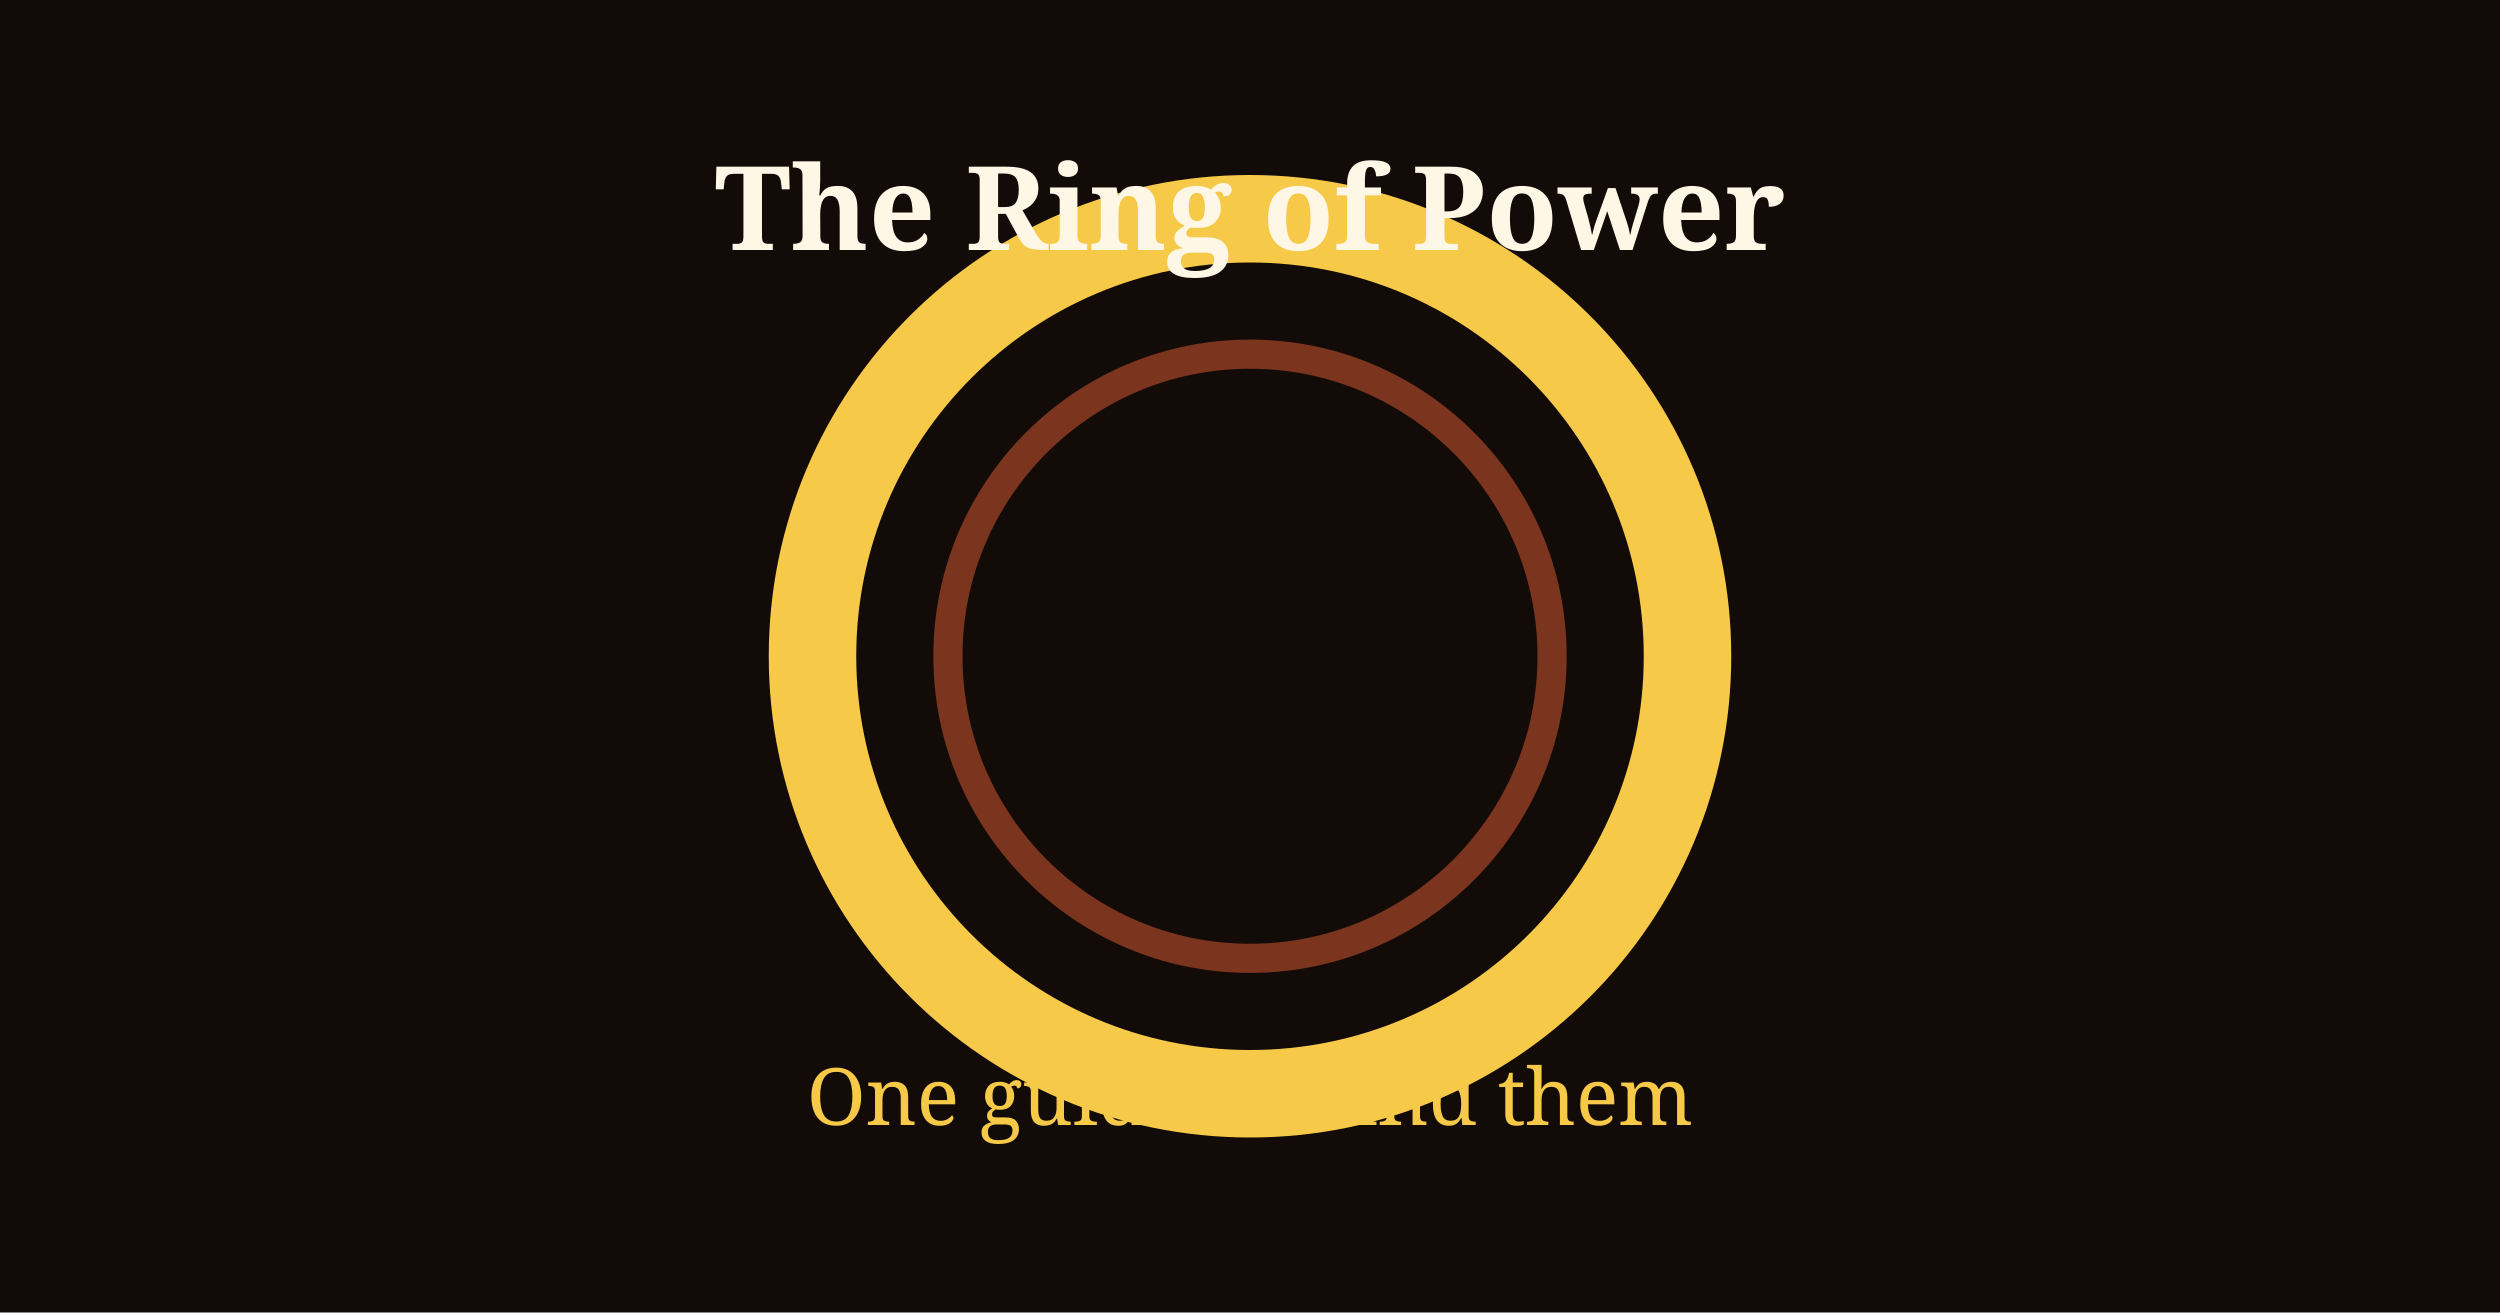
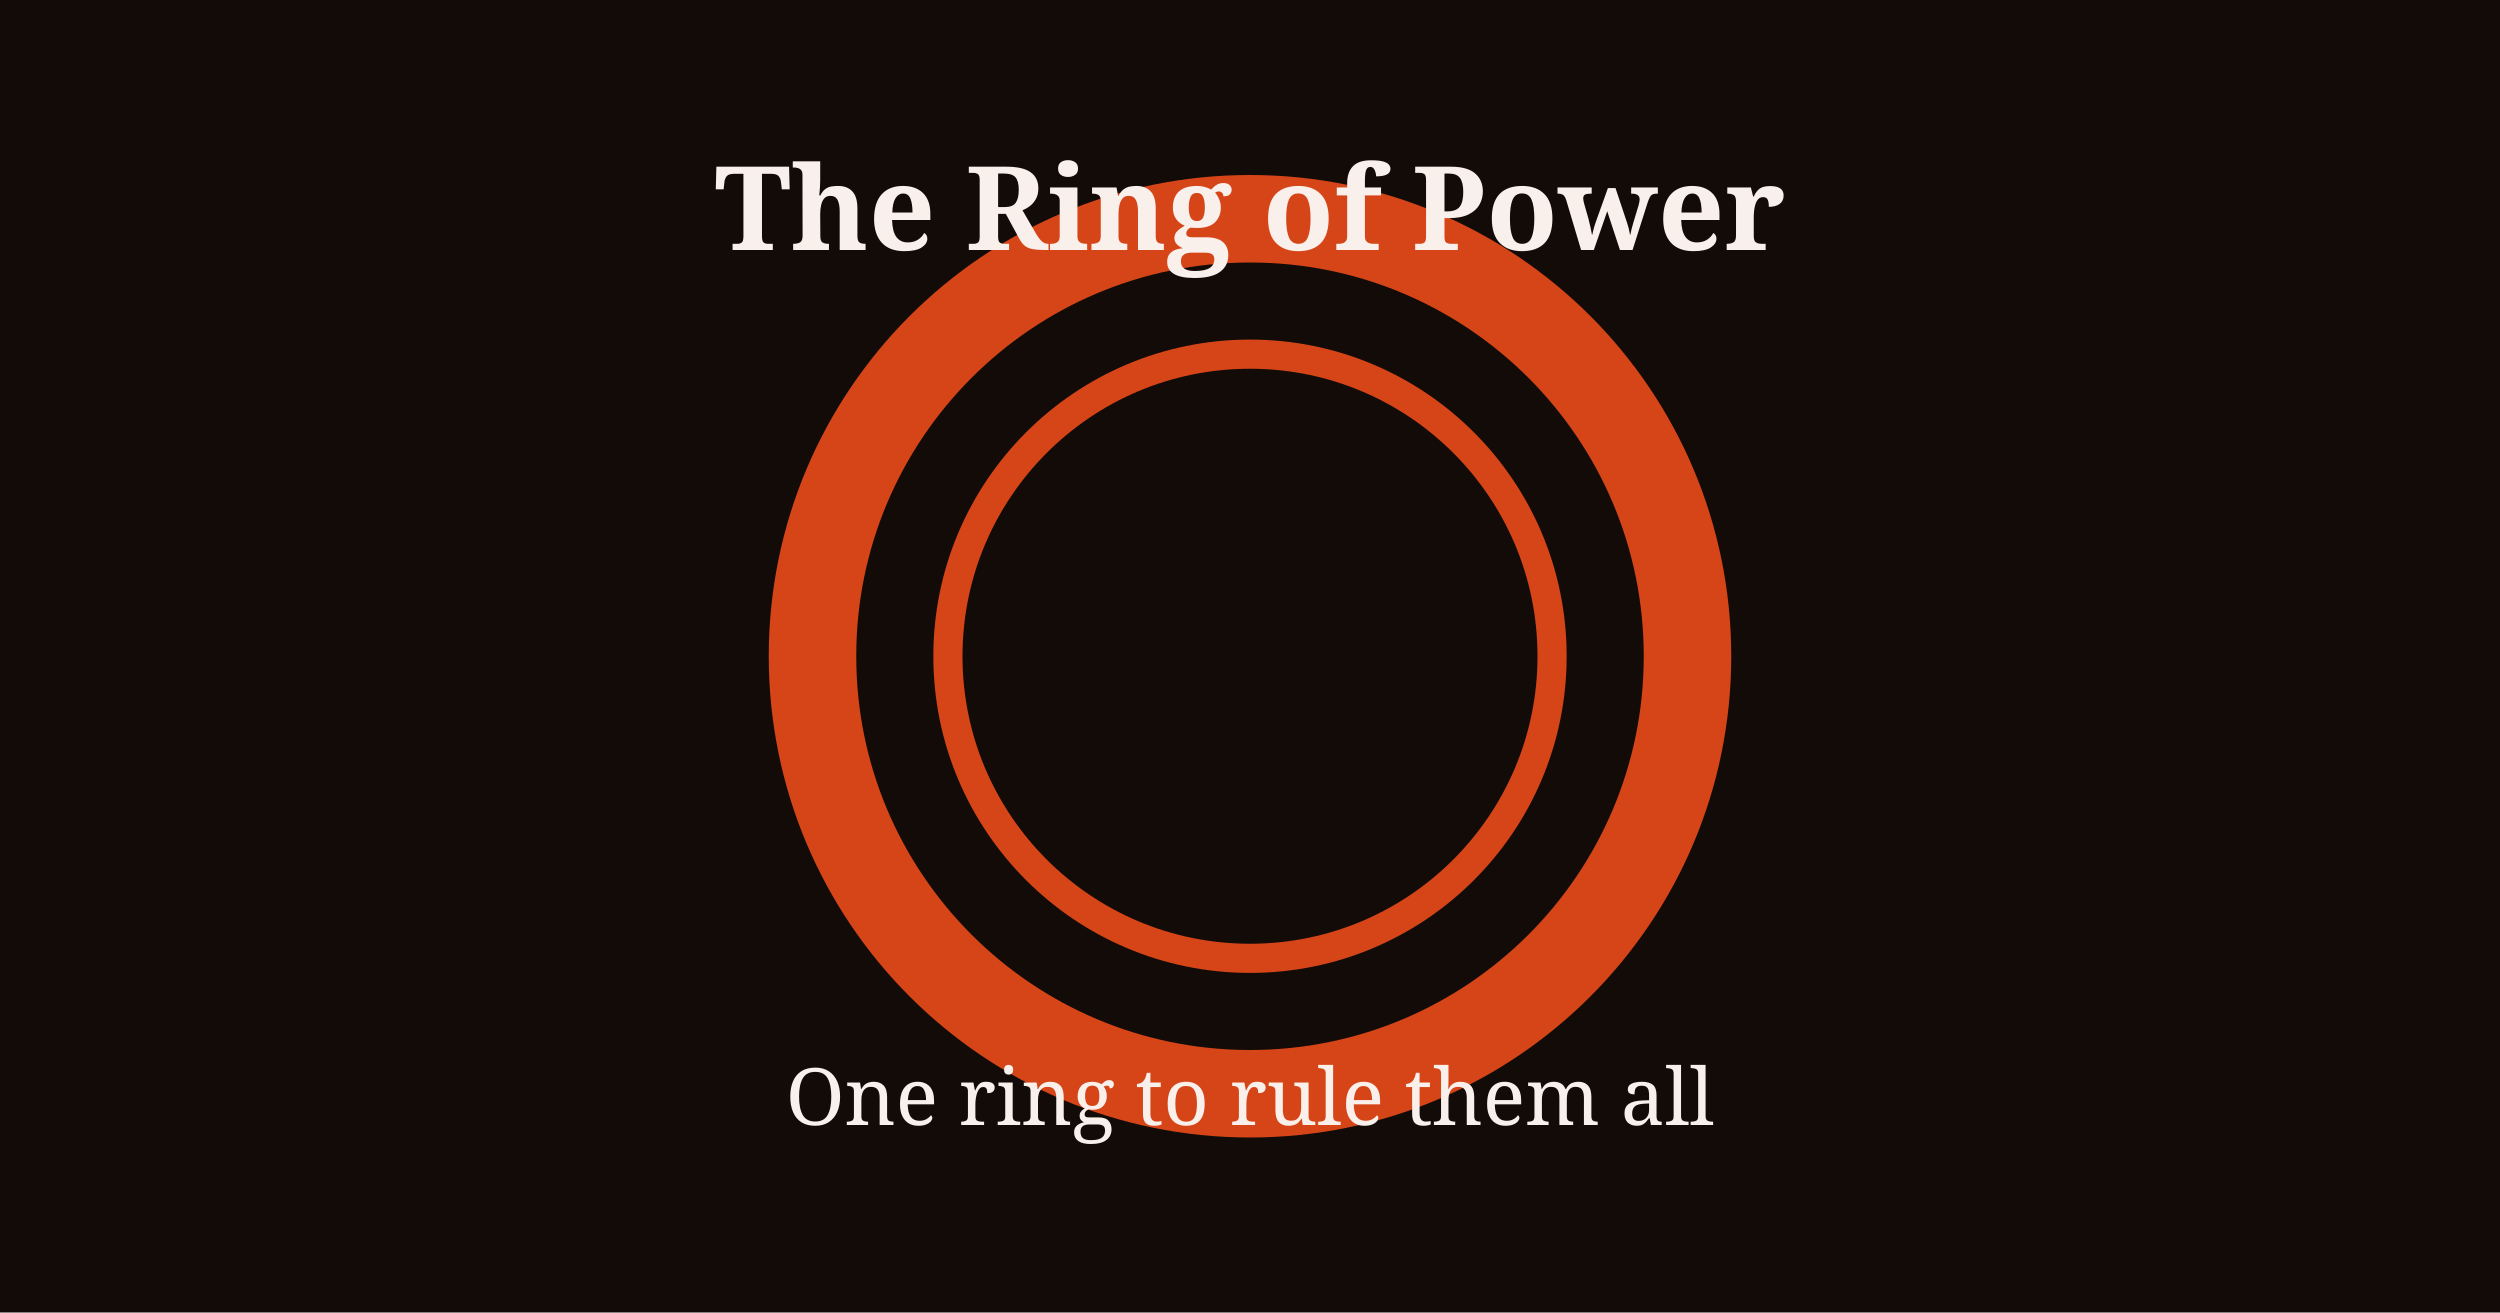
<svg xmlns="http://www.w3.org/2000/svg" viewBox="0 0 1200 630" role="img" aria-label="The Ring of Power social preview">
  <rect width="1200" height="630" fill="#120b08" />
-   <circle cx="600" cy="315" r="210" fill="none" stroke="#f7c948" stroke-width="42" />
-   <circle cx="600" cy="315" r="145" fill="none" stroke="#7b341e" stroke-width="14" />
-   <text x="600" y="120" text-anchor="middle" font-family="Georgia, serif" font-size="56" font-weight="700" fill="#fff7e6">The Ring of Power</text>
-   <text x="600" y="540" text-anchor="middle" font-family="Georgia, serif" font-size="38" fill="#f7c948">One guide to bind them</text>
+   <circle cx="600" cy="315" r="210" fill="none" stroke="#D64518" stroke-width="42" />
+   <circle cx="600" cy="315" r="145" fill="none" stroke="#D64518" stroke-width="14" />
+   <text x="600" y="120" text-anchor="middle" font-family="Georgia, serif" font-size="56" font-weight="700" fill="#FAF0EB">The Ring of Power</text>
+   <text x="600" y="540" text-anchor="middle" font-family="Georgia, serif" font-size="38" fill="#FAF0EB">One ring to rule them all</text>
</svg>
